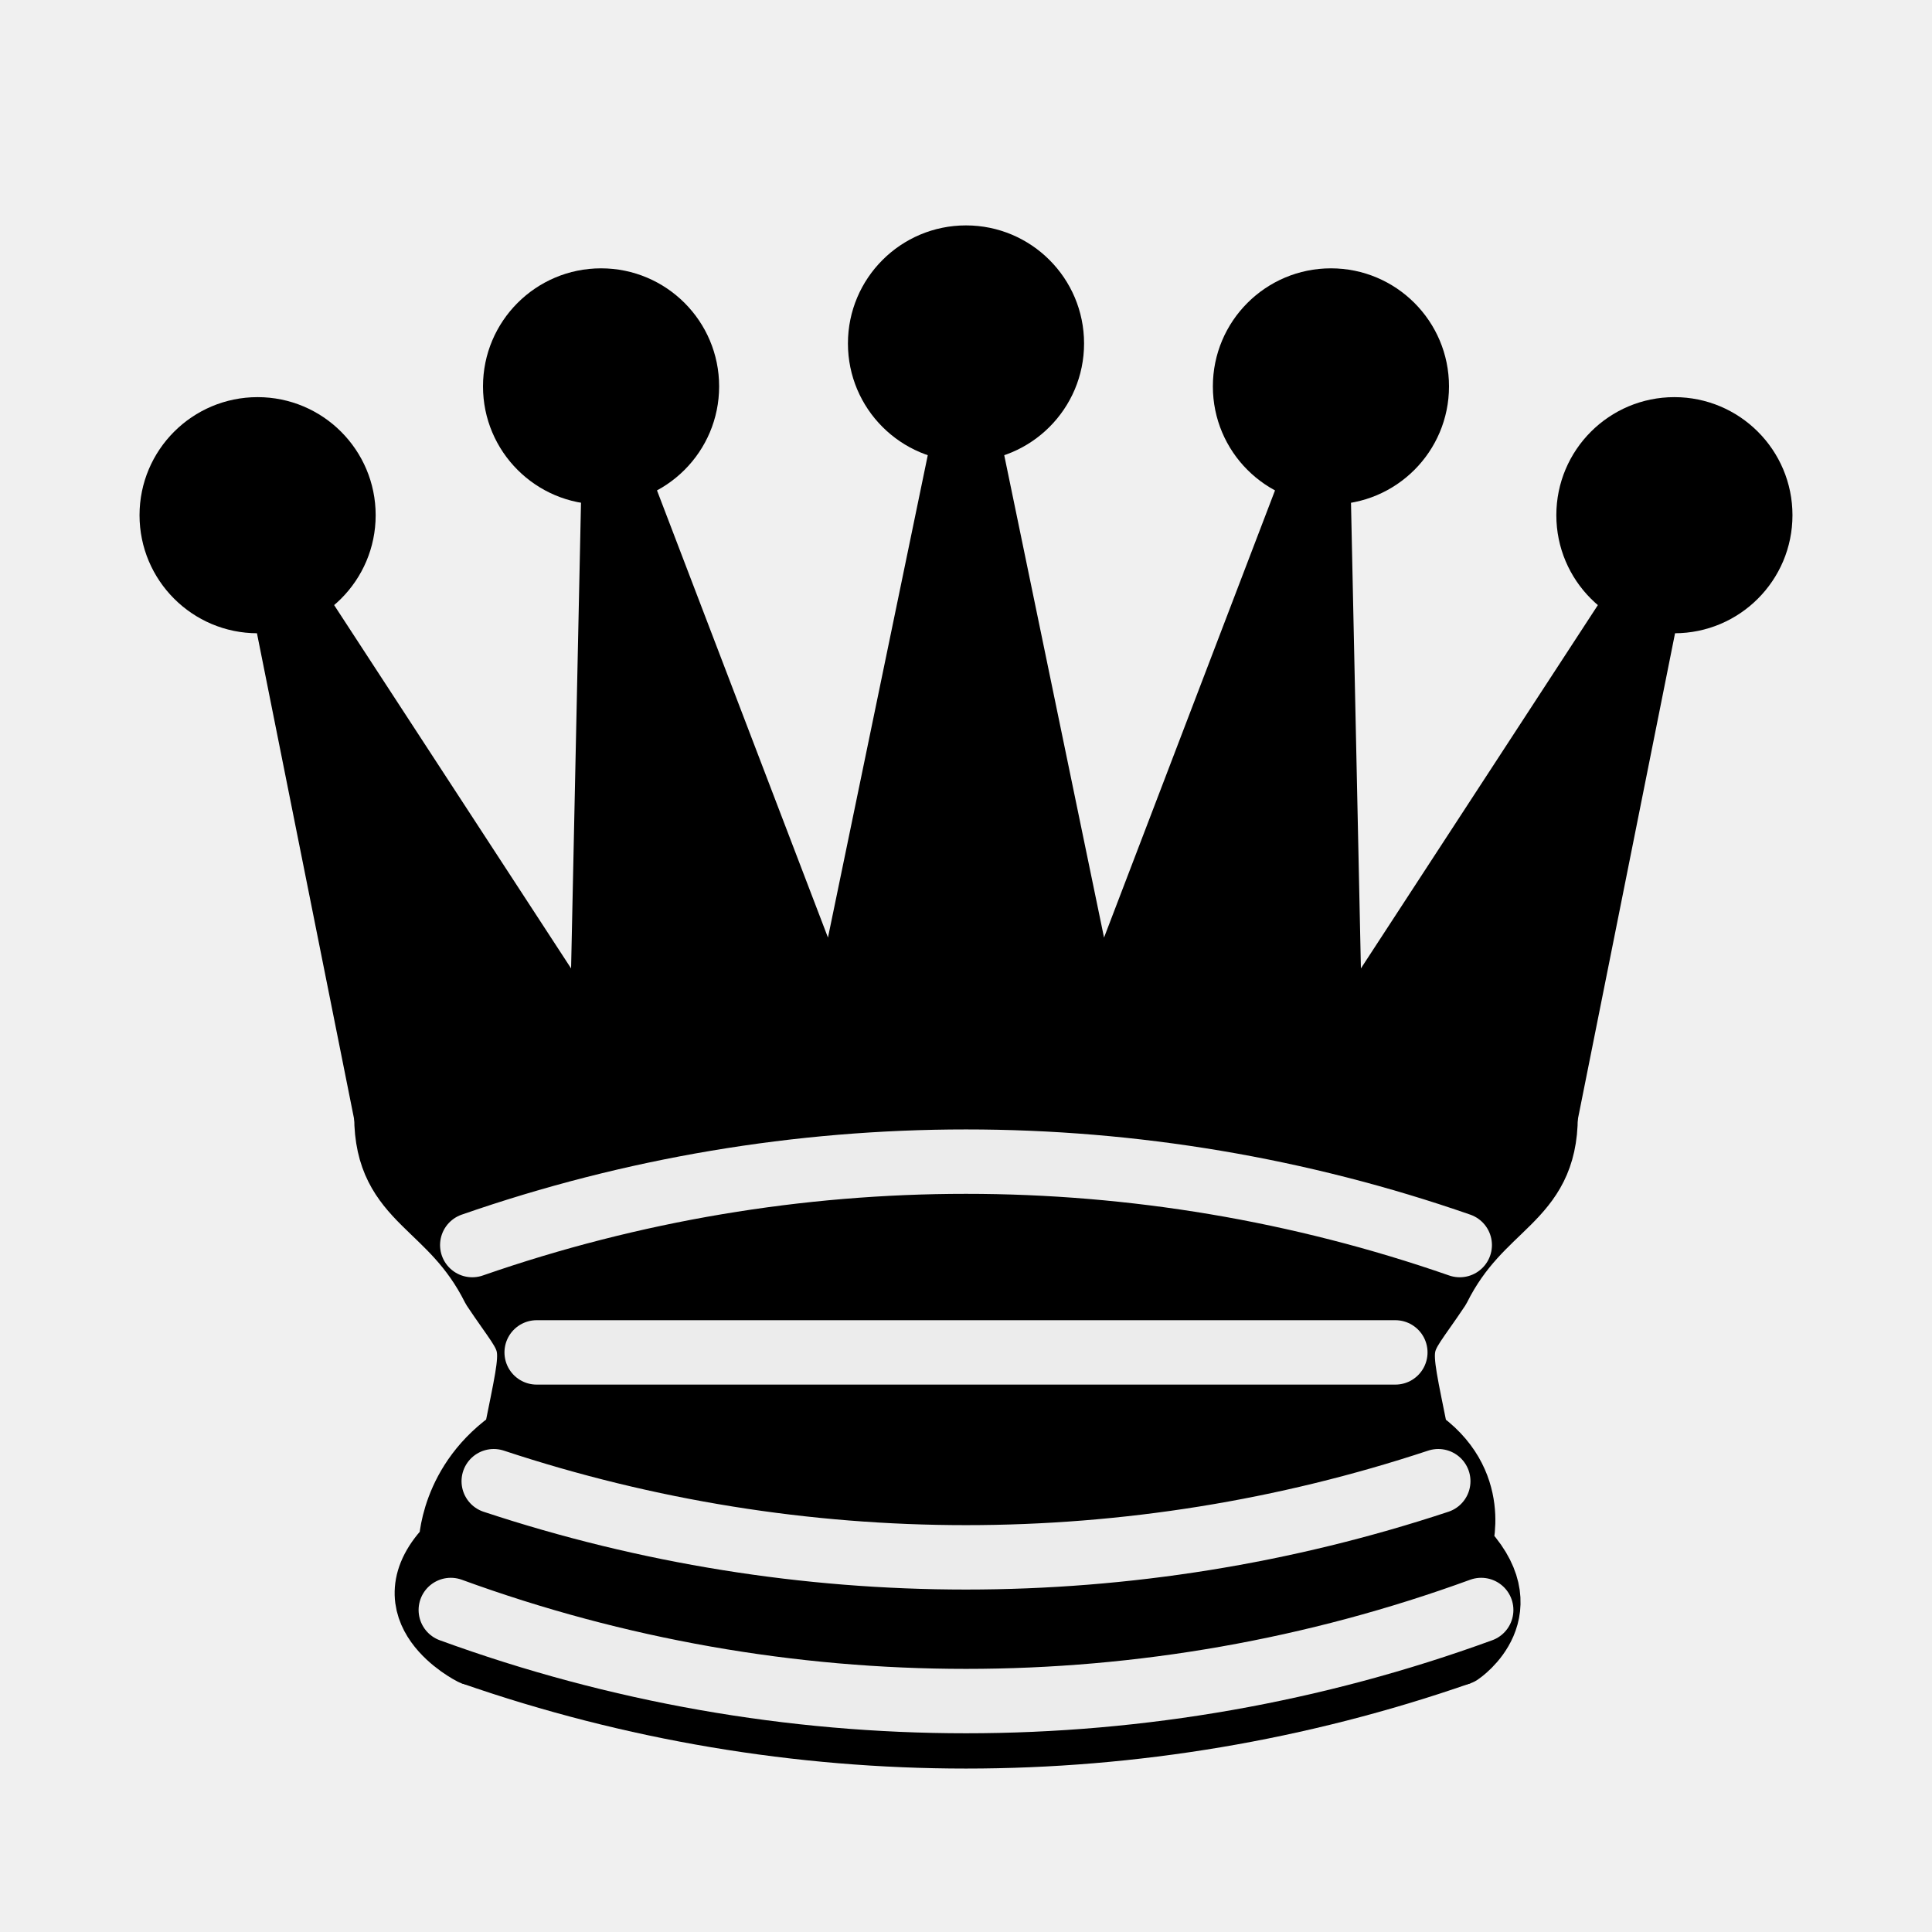
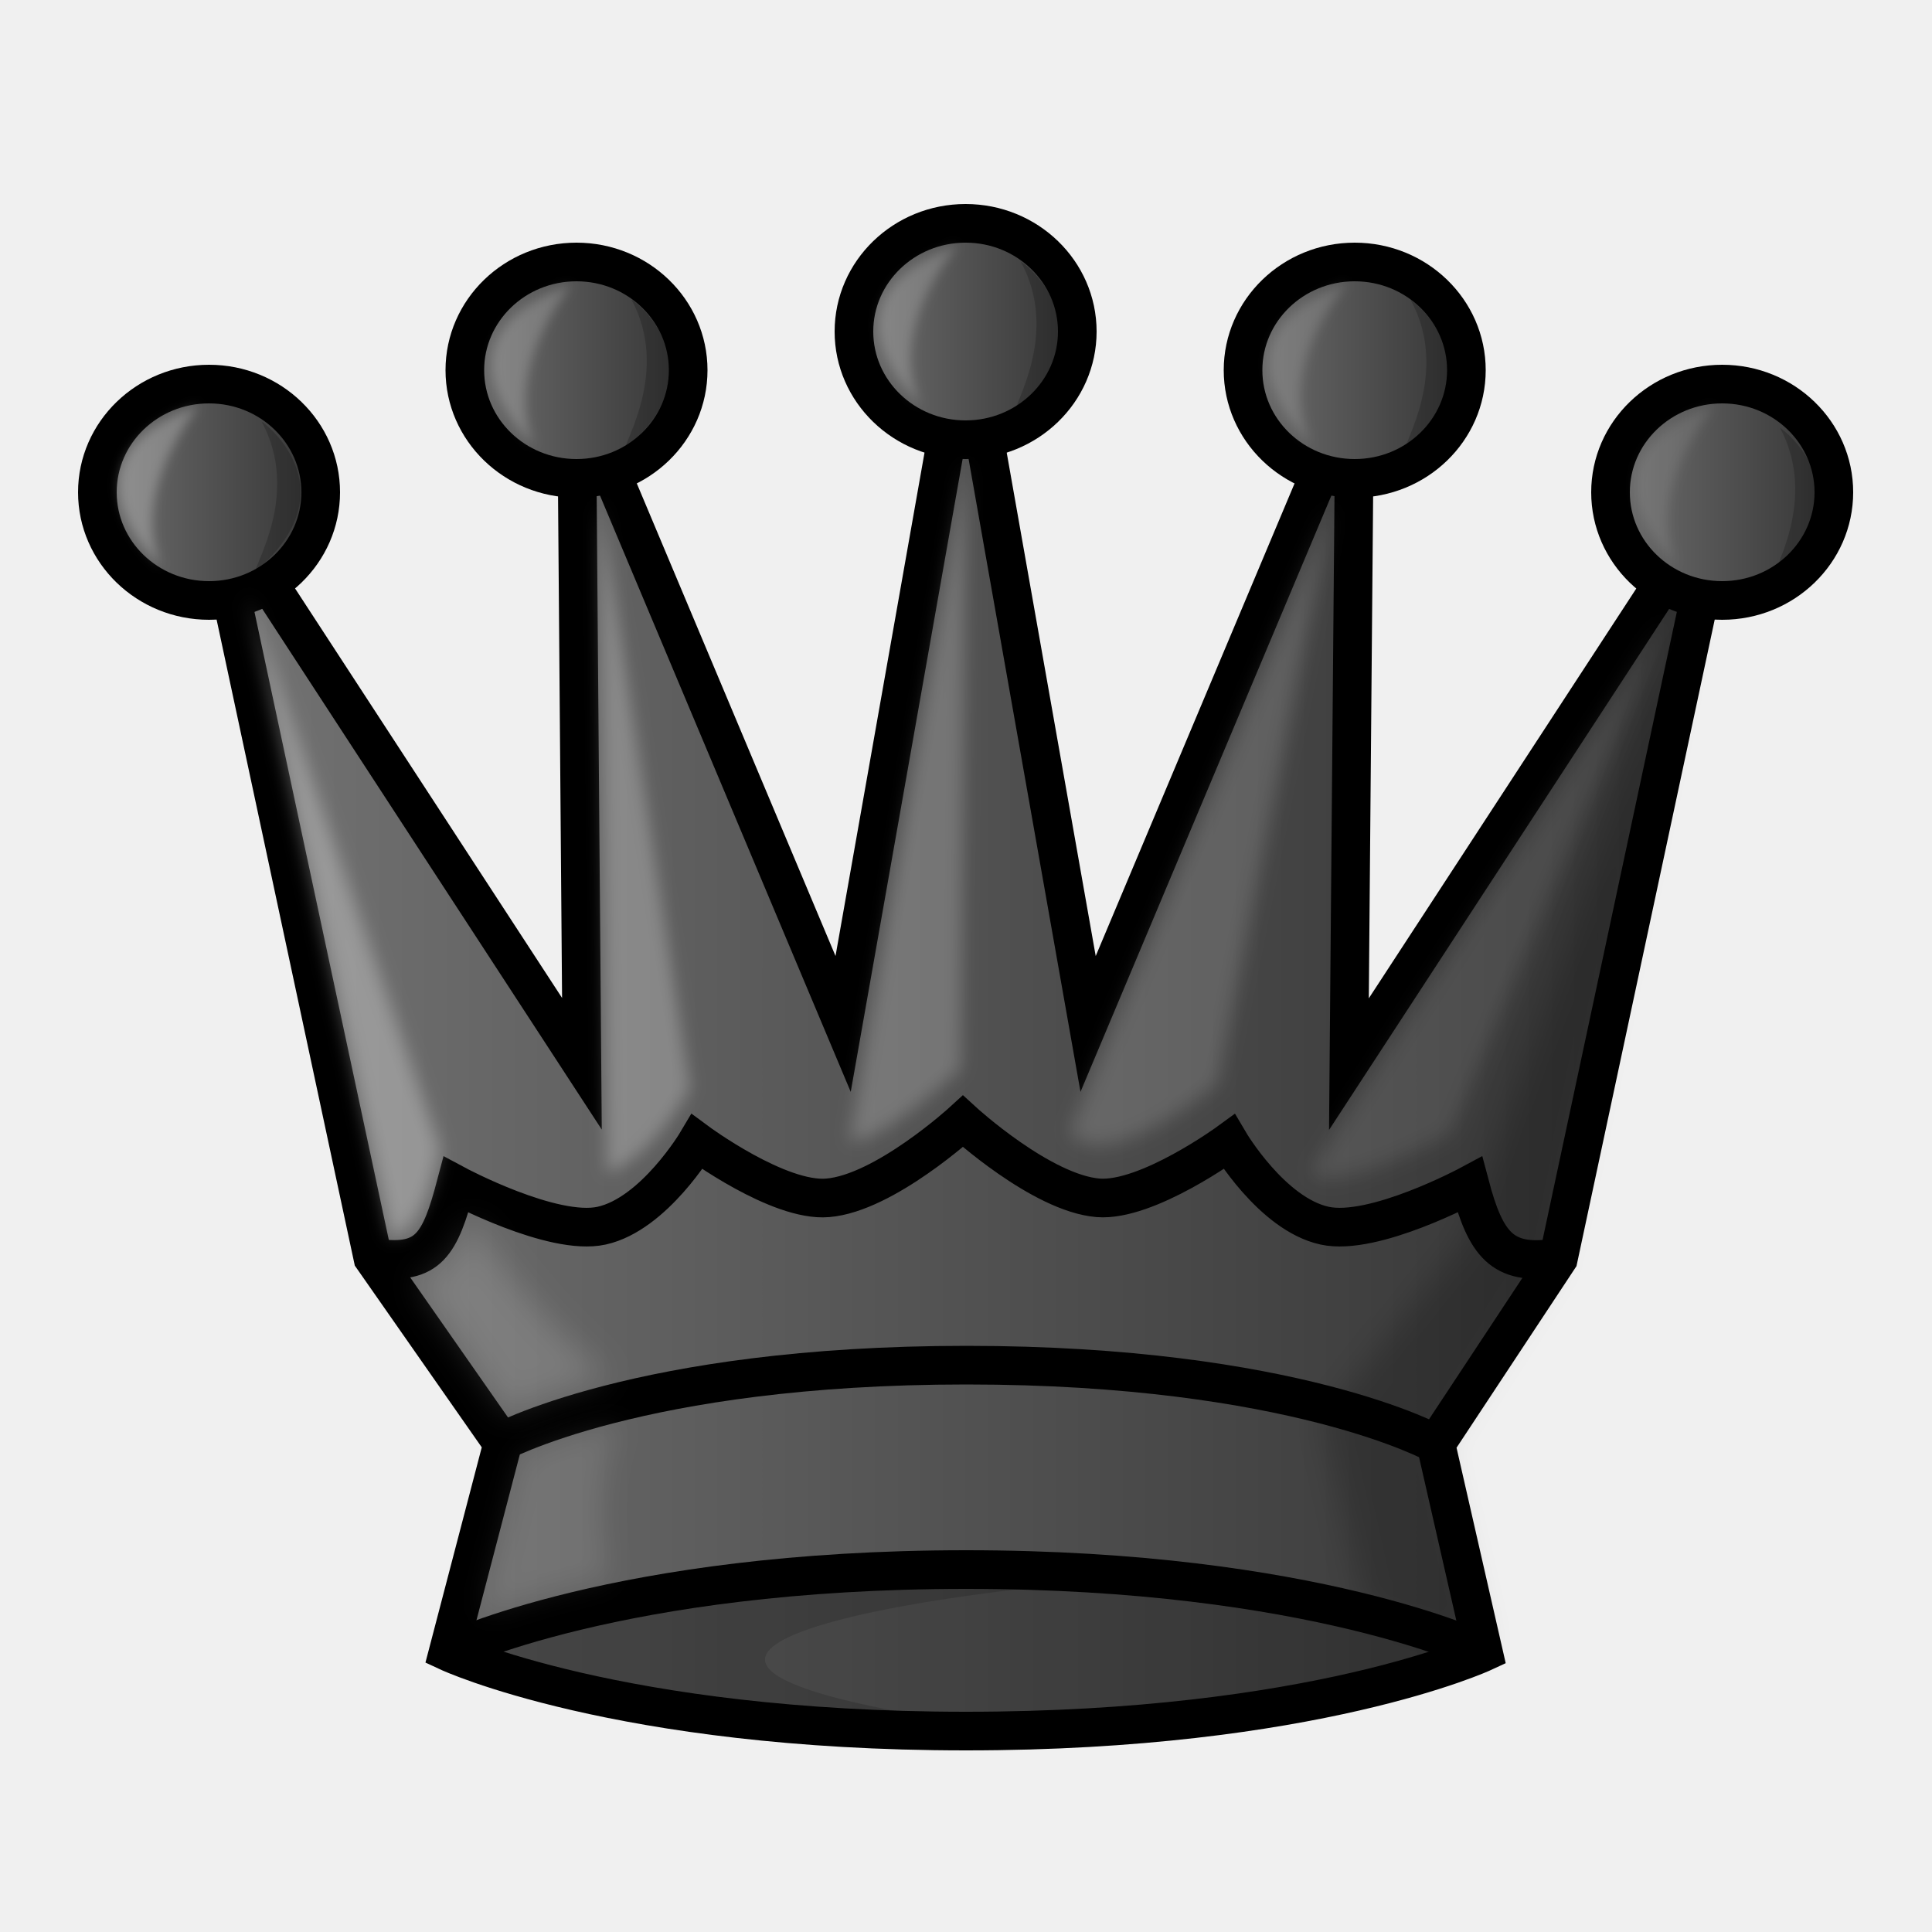
- <svg xmlns="http://www.w3.org/2000/svg" viewBox="0 0 45 45">
-   <g fill-rule="evenodd" stroke="#000" stroke-linecap="round" stroke-linejoin="round" stroke-width="1.5">
-     <g stroke="none">
-       <circle cx="6" cy="12" r="2.75" />
-       <circle cx="14" cy="9" r="2.75" />
-       <circle cx="22.5" cy="8" r="2.75" />
-       <circle cx="31" cy="9" r="2.75" />
-       <circle cx="39" cy="12" r="2.75" />
-     </g>
-     <path stroke-linecap="butt" d="M9 26c8.5-1.5 21-1.5 27 0l2.5-12.5L31 25l-.3-14.1-5.2 13.6-3-14.5-3 14.5-5.2-13.6L14 25 6.5 13.5z" />
-     <path stroke-linecap="butt" d="M9 26c0 2 1.5 2 2.5 4 1 1.5 1 1 .5 3.5-1.5 1-1.5 2.5-1.5 2.5-1.5 1.5.5 2.5.5 2.5 6.5 1 16.5 1 23 0 0 0 1.5-1 0-2.5 0 0 .5-1.5-1-2.5-.5-2.5-.5-2 .5-3.5 1-2 2.5-2 2.5-4-8.5-1.5-18.5-1.5-27 0z" />
-     <path fill="none" stroke-linecap="butt" d="M11 38.5a35 35 1 0 0 23 0" />
-     <path fill="none" stroke="#ececec" d="M11 29a35 35 1 0 1 23 0m-21.5 2.5h20m-21 3a35 35 1 0 0 22 0m-23 3a35 35 1 0 0 24 0" />
-   </g>
+ <svg xmlns="http://www.w3.org/2000/svg" xmlns:xlink="http://www.w3.org/1999/xlink" fill-rule="evenodd" clip-rule="evenodd" image-rendering="optimizeQuality" shape-rendering="geometricPrecision" text-rendering="geometricPrecision" viewBox="0 1.5 50 50">
+   <defs>
+     <filter id="d" width="1.19" height="1.06" x="-.1" y="-.03" color-interpolation-filters="sRGB">
+       <feGaussianBlur stdDeviation=".39" />
+     </filter>
+     <filter id="i" width="1.21" height="1.06" x="-.1" y="-.03" color-interpolation-filters="sRGB">
+       <feGaussianBlur stdDeviation=".22" />
+     </filter>
+     <filter id="j" width="1.4" height="1.05" x="-.2" y="-.03" color-interpolation-filters="sRGB">
+       <feGaussianBlur stdDeviation=".2" />
+     </filter>
+     <filter id="k" width="1.33" height="1.06" x="-.16" y="-.03" color-interpolation-filters="sRGB">
+       <feGaussianBlur stdDeviation=".21" />
+     </filter>
+     <filter id="l" width="1.17" height="1.07" x="-.08" y="-.03" color-interpolation-filters="sRGB">
+       <feGaussianBlur stdDeviation=".23" />
+     </filter>
+     <filter id="m" width="1.12" height="1.08" x="-.06" y="-.04" color-interpolation-filters="sRGB">
+       <feGaussianBlur stdDeviation=".24" />
+     </filter>
+     <filter id="n" width="1.33" height="1.16" x="-.16" y="-.08" color-interpolation-filters="sRGB">
+       <feGaussianBlur stdDeviation=".14" />
+     </filter>
+     <filter id="o" width="1.33" height="1.16" x="-.16" y="-.08" color-interpolation-filters="sRGB">
+       <feGaussianBlur stdDeviation=".14" />
+     </filter>
+     <filter id="p" width="1.33" height="1.16" x="-.17" y="-.08" color-interpolation-filters="sRGB">
+       <feGaussianBlur stdDeviation=".14" />
+     </filter>
+     <filter id="q" width="1.33" height="1.16" x="-.17" y="-.08" color-interpolation-filters="sRGB">
+       <feGaussianBlur stdDeviation=".14" />
+     </filter>
+     <filter id="r" width="1.33" height="1.16" x="-.17" y="-.08" color-interpolation-filters="sRGB">
+       <feGaussianBlur stdDeviation=".14" />
+     </filter>
+     <filter id="s" width="1.46" height="1.33" x="-.23" y="-.17" color-interpolation-filters="sRGB">
+       <feGaussianBlur stdDeviation=".34" />
+     </filter>
+     <filter id="t" width="1.39" height="1.38" x="-.19" y="-.19" color-interpolation-filters="sRGB">
+       <feGaussianBlur stdDeviation=".4" />
+     </filter>
+     <linearGradient xlink:href="#a" id="b" x1="-25.02" x2="14.08" y1="-249.82" y2="-249.82" gradientTransform="matrix(.99988 0 0 .97754 30.45 272.6)" gradientUnits="userSpaceOnUse" />
+     <linearGradient id="a" x1="9.24" x2="40.76" y1="27.27" y2="27.27" gradientTransform="matrix(1.0155 0 0 1.0103 -.39 .48)" gradientUnits="userSpaceOnUse">
+       <stop offset="0" stop-color="#737373" />
+       <stop offset="1" stop-color="#303030" />
+     </linearGradient>
+     <linearGradient xlink:href="#a" id="c" x1="-27.91" x2="-21.13" y1="-264.3" y2="-264.3" gradientTransform="matrix(.99988 0 0 .97754 29.93 272.6)" gradientUnits="userSpaceOnUse" />
+     <linearGradient xlink:href="#a" id="e" x1="-18.93" x2="-12.15" y1="-267.53" y2="-267.53" gradientTransform="matrix(.99988 0 0 .97754 30.45 272.6)" gradientUnits="userSpaceOnUse" />
+     <linearGradient xlink:href="#a" id="f" x1="-8.86" x2="-2.08" y1="-268.55" y2="-268.55" gradientTransform="matrix(.99988 0 0 .97754 30.45 272.6)" gradientUnits="userSpaceOnUse" />
+     <linearGradient xlink:href="#a" id="g" x1="1.21" x2="8" y1="-267.53" y2="-267.53" gradientTransform="matrix(.99988 0 0 .97754 30.45 272.6)" gradientUnits="userSpaceOnUse" />
+     <linearGradient xlink:href="#a" id="h" x1="10.2" x2="16.98" y1="-264.3" y2="-264.3" gradientTransform="matrix(.99988 0 0 .97754 30.98 272.6)" gradientUnits="userSpaceOnUse" />
+   </defs>
+   <path fill="url(#b)" stroke="#000" stroke-linecap="round" d="m37.16 38.87 3.17-4.8 4.24-19.83-9.66 14.8.15-17.44-6.9 16.4-3.17-17.93L21.82 28l-6.9-16.41.14 17.44-9.65-14.8 4.24 19.82 3.36 4.81-1.41 5.39S16 46.3 25 46.3s13.39-2.04 13.39-2.04z" />
+   <path fill="none" stroke="#000" stroke-linecap="round" d="M9.75 34.06c1.34.18 1.64-.35 2.05-1.9 0 0 2.5 1.34 3.77 1.06 1.36-.3 2.47-2.17 2.47-2.17s2.11 1.56 3.38 1.45c1.47-.12 3.5-1.98 3.5-1.98s2.03 1.86 3.5 1.98c1.27.1 3.39-1.45 3.39-1.45s1.1 1.87 2.47 2.17c1.27.28 3.76-1.06 3.76-1.06.41 1.55.84 2.09 2.19 1.9" />
+   <ellipse cx="5.41" cy="14.24" fill="url(#c)" stroke="#000" stroke-linecap="round" stroke-linejoin="round" rx="2.89" ry="2.8" />
+   <path d="M13.56-262.78c-1.2 4.73-4.7 13.53-6.05 18.22l-3.74 4.82 1.08 4.99 3.08 1.16-1.23-5.51 2.97-4.68z" filter="url(#d)" opacity=".2" style="mix-blend-mode:normal" transform="matrix(.99988 0 0 .97754 30.45 272.6)" />
+   <path d="M24.5 41.69c-4.84 0-9.67.86-12.9 2.57 3.23 1.71 8.07 1.75 12.91 1.75-11.92-1.88 1.96-3.7 6.74-3.73-2.13-.4-4.44-.59-6.75-.59" opacity=".15" />
+   <path fill="none" stroke="#000" d="M11.6 44.26S16 42.12 25 42.12s13.39 2.14 13.39 2.14m-25.53-5.39s3.66-2.04 12.15-2.04 12.15 2.04 12.15 2.04" />
+   <ellipse cx="14.92" cy="11.08" fill="url(#e)" stroke="#000" stroke-linecap="round" stroke-linejoin="round" rx="2.89" ry="2.8" />
+   <ellipse cx="24.99" cy="10.08" fill="url(#f)" stroke="#000" stroke-linecap="round" stroke-linejoin="round" rx="2.89" ry="2.8" />
+   <ellipse cx="35.06" cy="11.08" fill="url(#g)" stroke="#000" stroke-linecap="round" stroke-linejoin="round" rx="2.89" ry="2.8" />
+   <ellipse cx="44.57" cy="14.24" fill="url(#h)" stroke="#000" stroke-linecap="round" stroke-linejoin="round" rx="2.89" ry="2.8" />
+   <path fill="#fff" d="m6.39 16.87 3.73 16.64s.8.06 1.27-2.3z" filter="url(#i)" opacity=".3" />
+   <path fill="#fff" d="m15.52 14.5 2.34 15.17c-.62 1.08-1.47 2-2.16 2.17z" filter="url(#j)" opacity=".25" />
+   <path fill="#fff" d="M21.99 31.03 25 13.42l-.14 15.75c-1.06.92-2.15 1.86-2.88 1.86z" filter="url(#k)" opacity=".2" />
+   <path fill="#fff" d="m34.46 14.6-6.78 16.2c.02-.1.47 1.4 3.83-1.25z" filter="url(#l)" opacity=".15" />
+   <path fill="#fff" d="m33.92 31.8 9.22-14.32-5.6 13.35s-3.15 1.73-3.62.98z" filter="url(#m)" opacity=".1" />
+   <path fill="#fff" d="M4.18 16.16s-3.01-2.7.94-4.17c.09.01-1.83 2.15-.94 4.17" filter="url(#n)" opacity=".25" />
+   <path fill="#fff" d="M13.83 13.03s-3.02-2.7.93-4.17c.1 0-1.8 2.06-.93 4.17" filter="url(#o)" opacity=".2" />
+   <path fill="#fff" d="M23.85 12s-3.02-2.69.93-4.16c.06 0-1.92 2.09-.93 4.17z" filter="url(#p)" opacity=".2" />
+   <path fill="#fff" d="M33.94 13s-3.02-2.7.93-4.18c.04 0-1.92 2.1-.93 4.17z" filter="url(#q)" opacity=".15" />
+   <path fill="#fff" d="M43.43 16.15s-3.02-2.7.93-4.17c.05.02-1.88 2.19-.93 4.17" filter="url(#r)" opacity=".1" />
+   <path d="M25 46.4c-9.01 0-13.4-2.14-13.4-2.14S16 42.12 25 42.12s13.38 2.14 13.38 2.14S34 46.4 25 46.4M6.77 12.41c.08.03 2.32 1.75-.15 3.87-.07-.13 1.17-2 .15-3.87m9.57-3.16c.08.02 2.31 1.75-.15 3.86-.08-.12 1.16-2 .15-3.86m10.09-.97c.08.02 2.3 1.75-.15 3.86-.08-.12 1.16-2 .14-3.86zm10.09.99c.07.03 2.3 1.75-.15 3.86-.08-.12 1.16-2 .14-3.86zm9.54 3.3c.08.02 2.31 1.74-.15 3.86-.07-.13 1.16-2 .15-3.87z" opacity=".2" />
+   <path fill="#fff" d="M13.51 39.22c.85-.45 1.7-.66 2.57-.87-.58.83-.61 2.63-.33 3.97 0 0-.9.13-3.23.9z" filter="url(#s)" opacity=".1" />
+   <path fill="#fff" d="M13.15 38.08c.1-.01.33-.29 2.59-.95a18.02 18.02 0 0 1-3.55-4.07c-.33.91-.78 1.51-1.42 1.58z" filter="url(#t)" opacity=".15" />
</svg>
